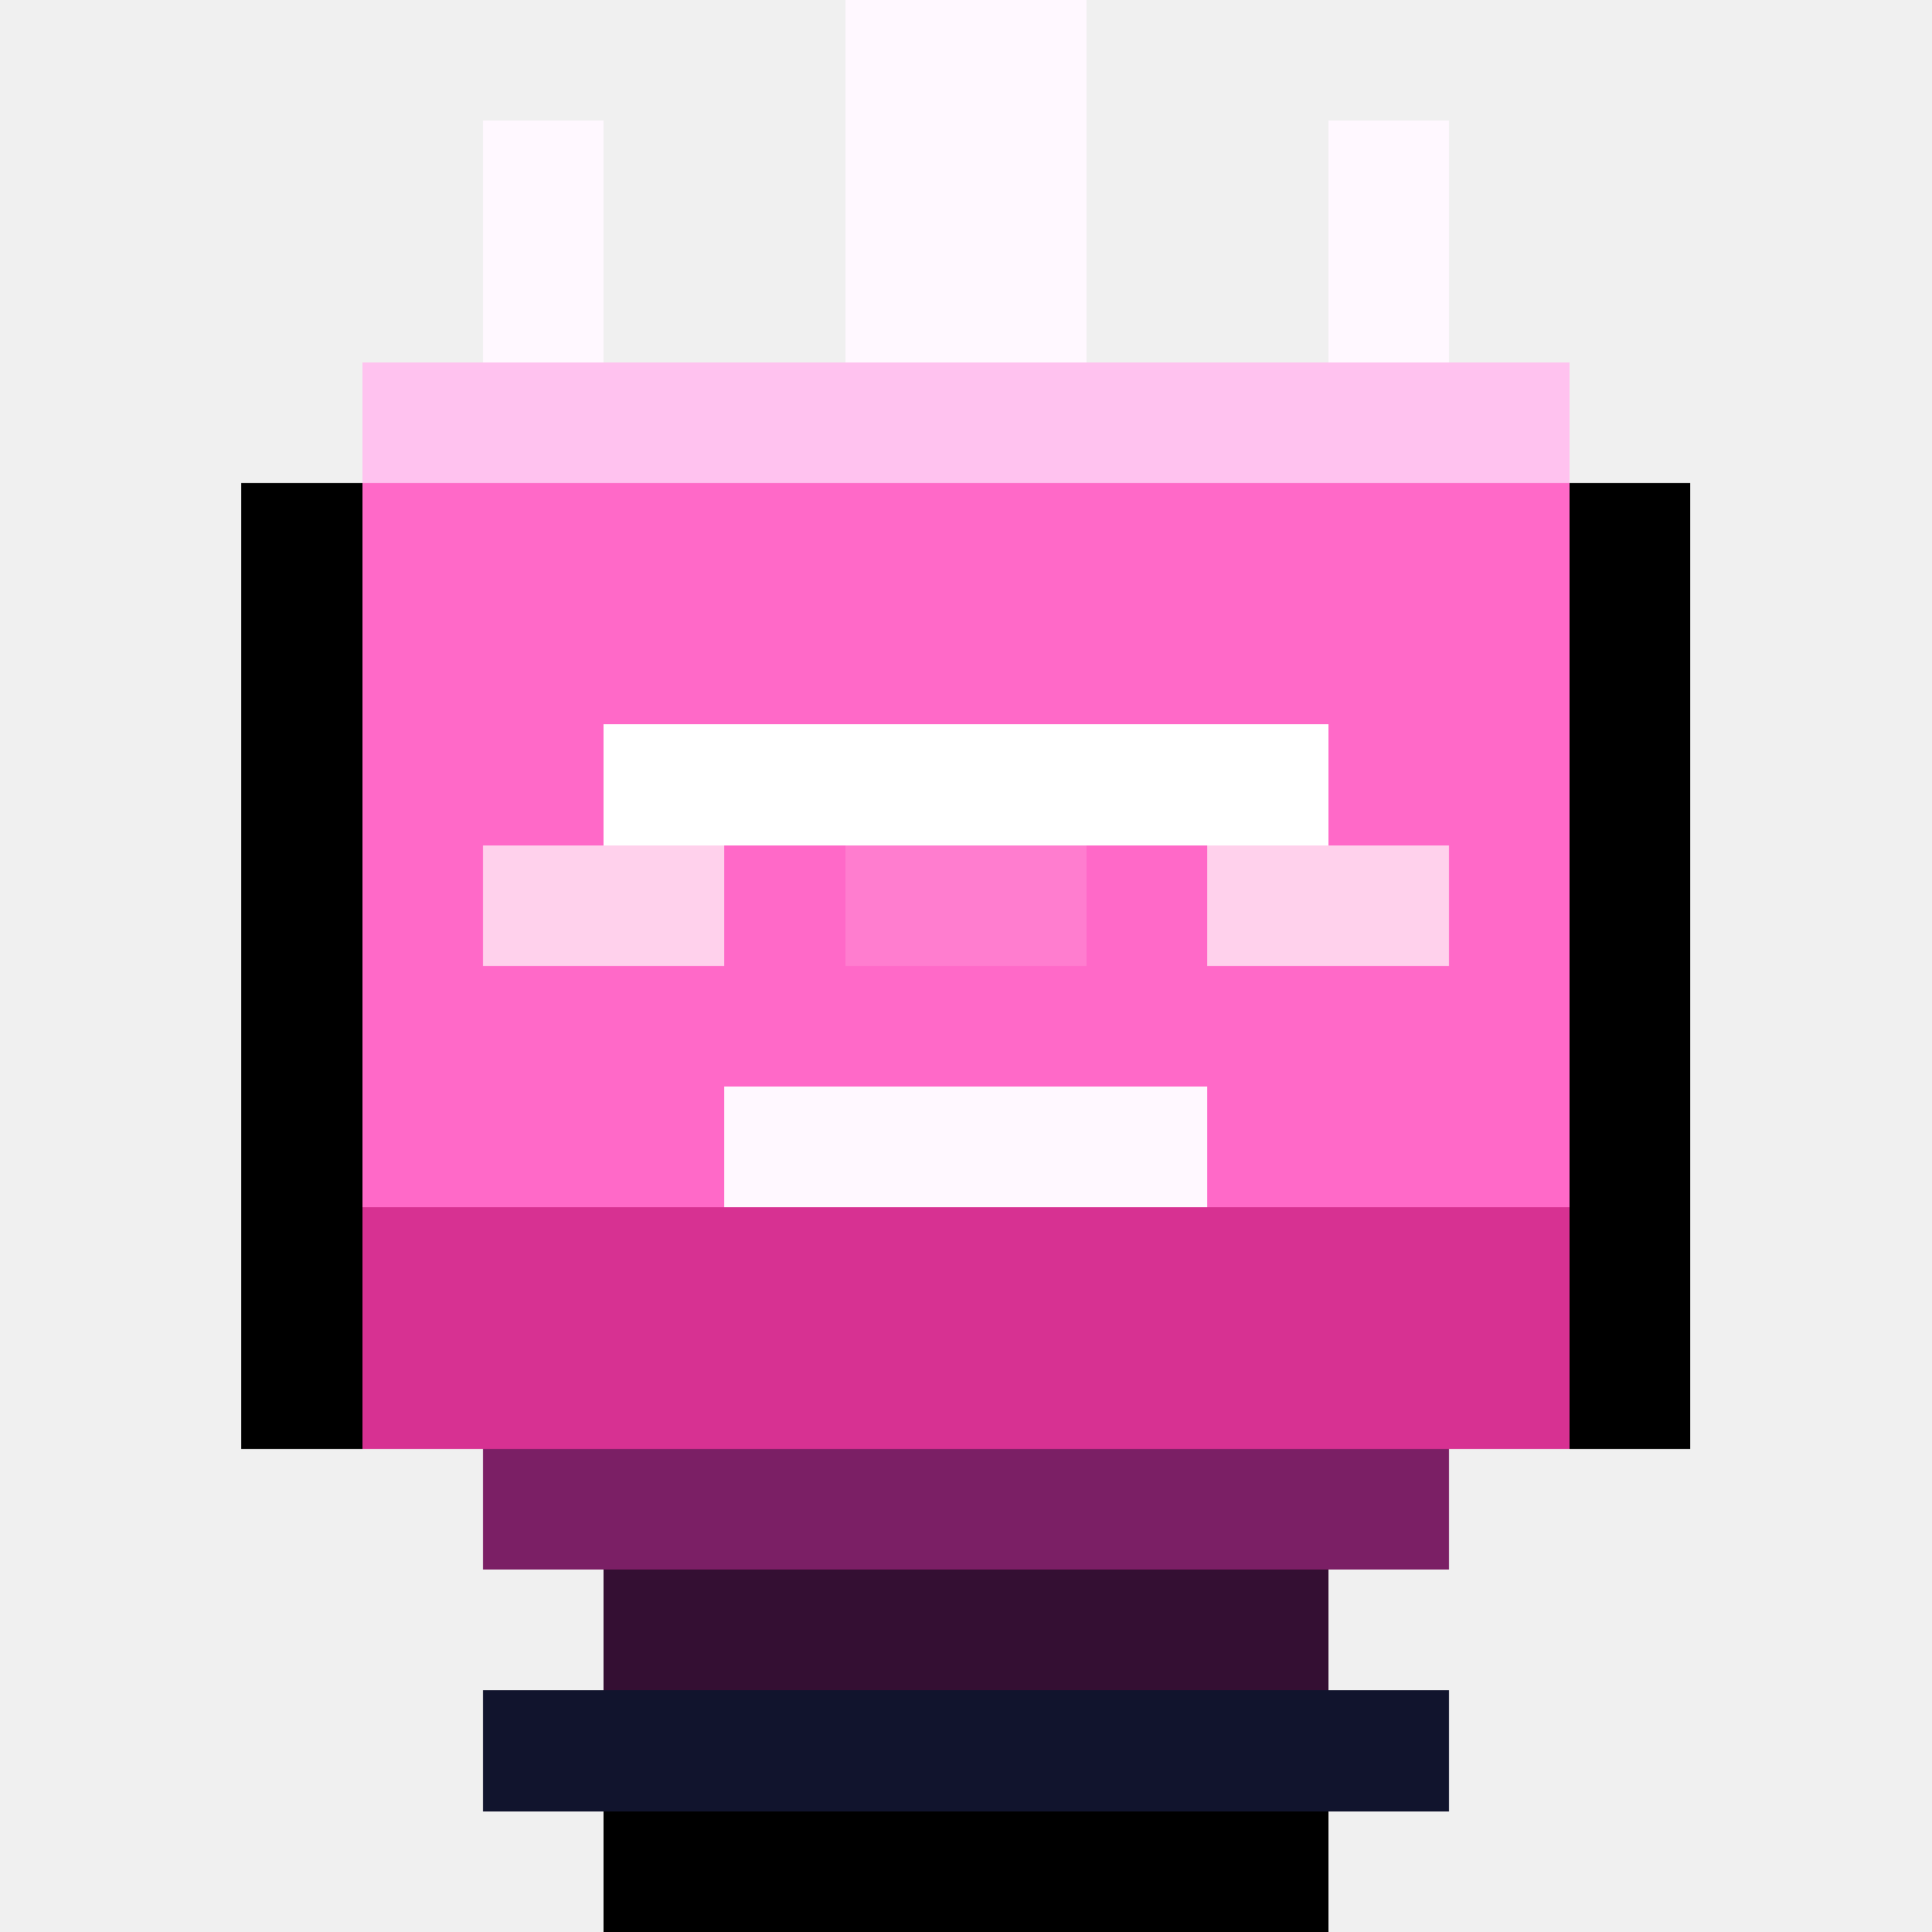
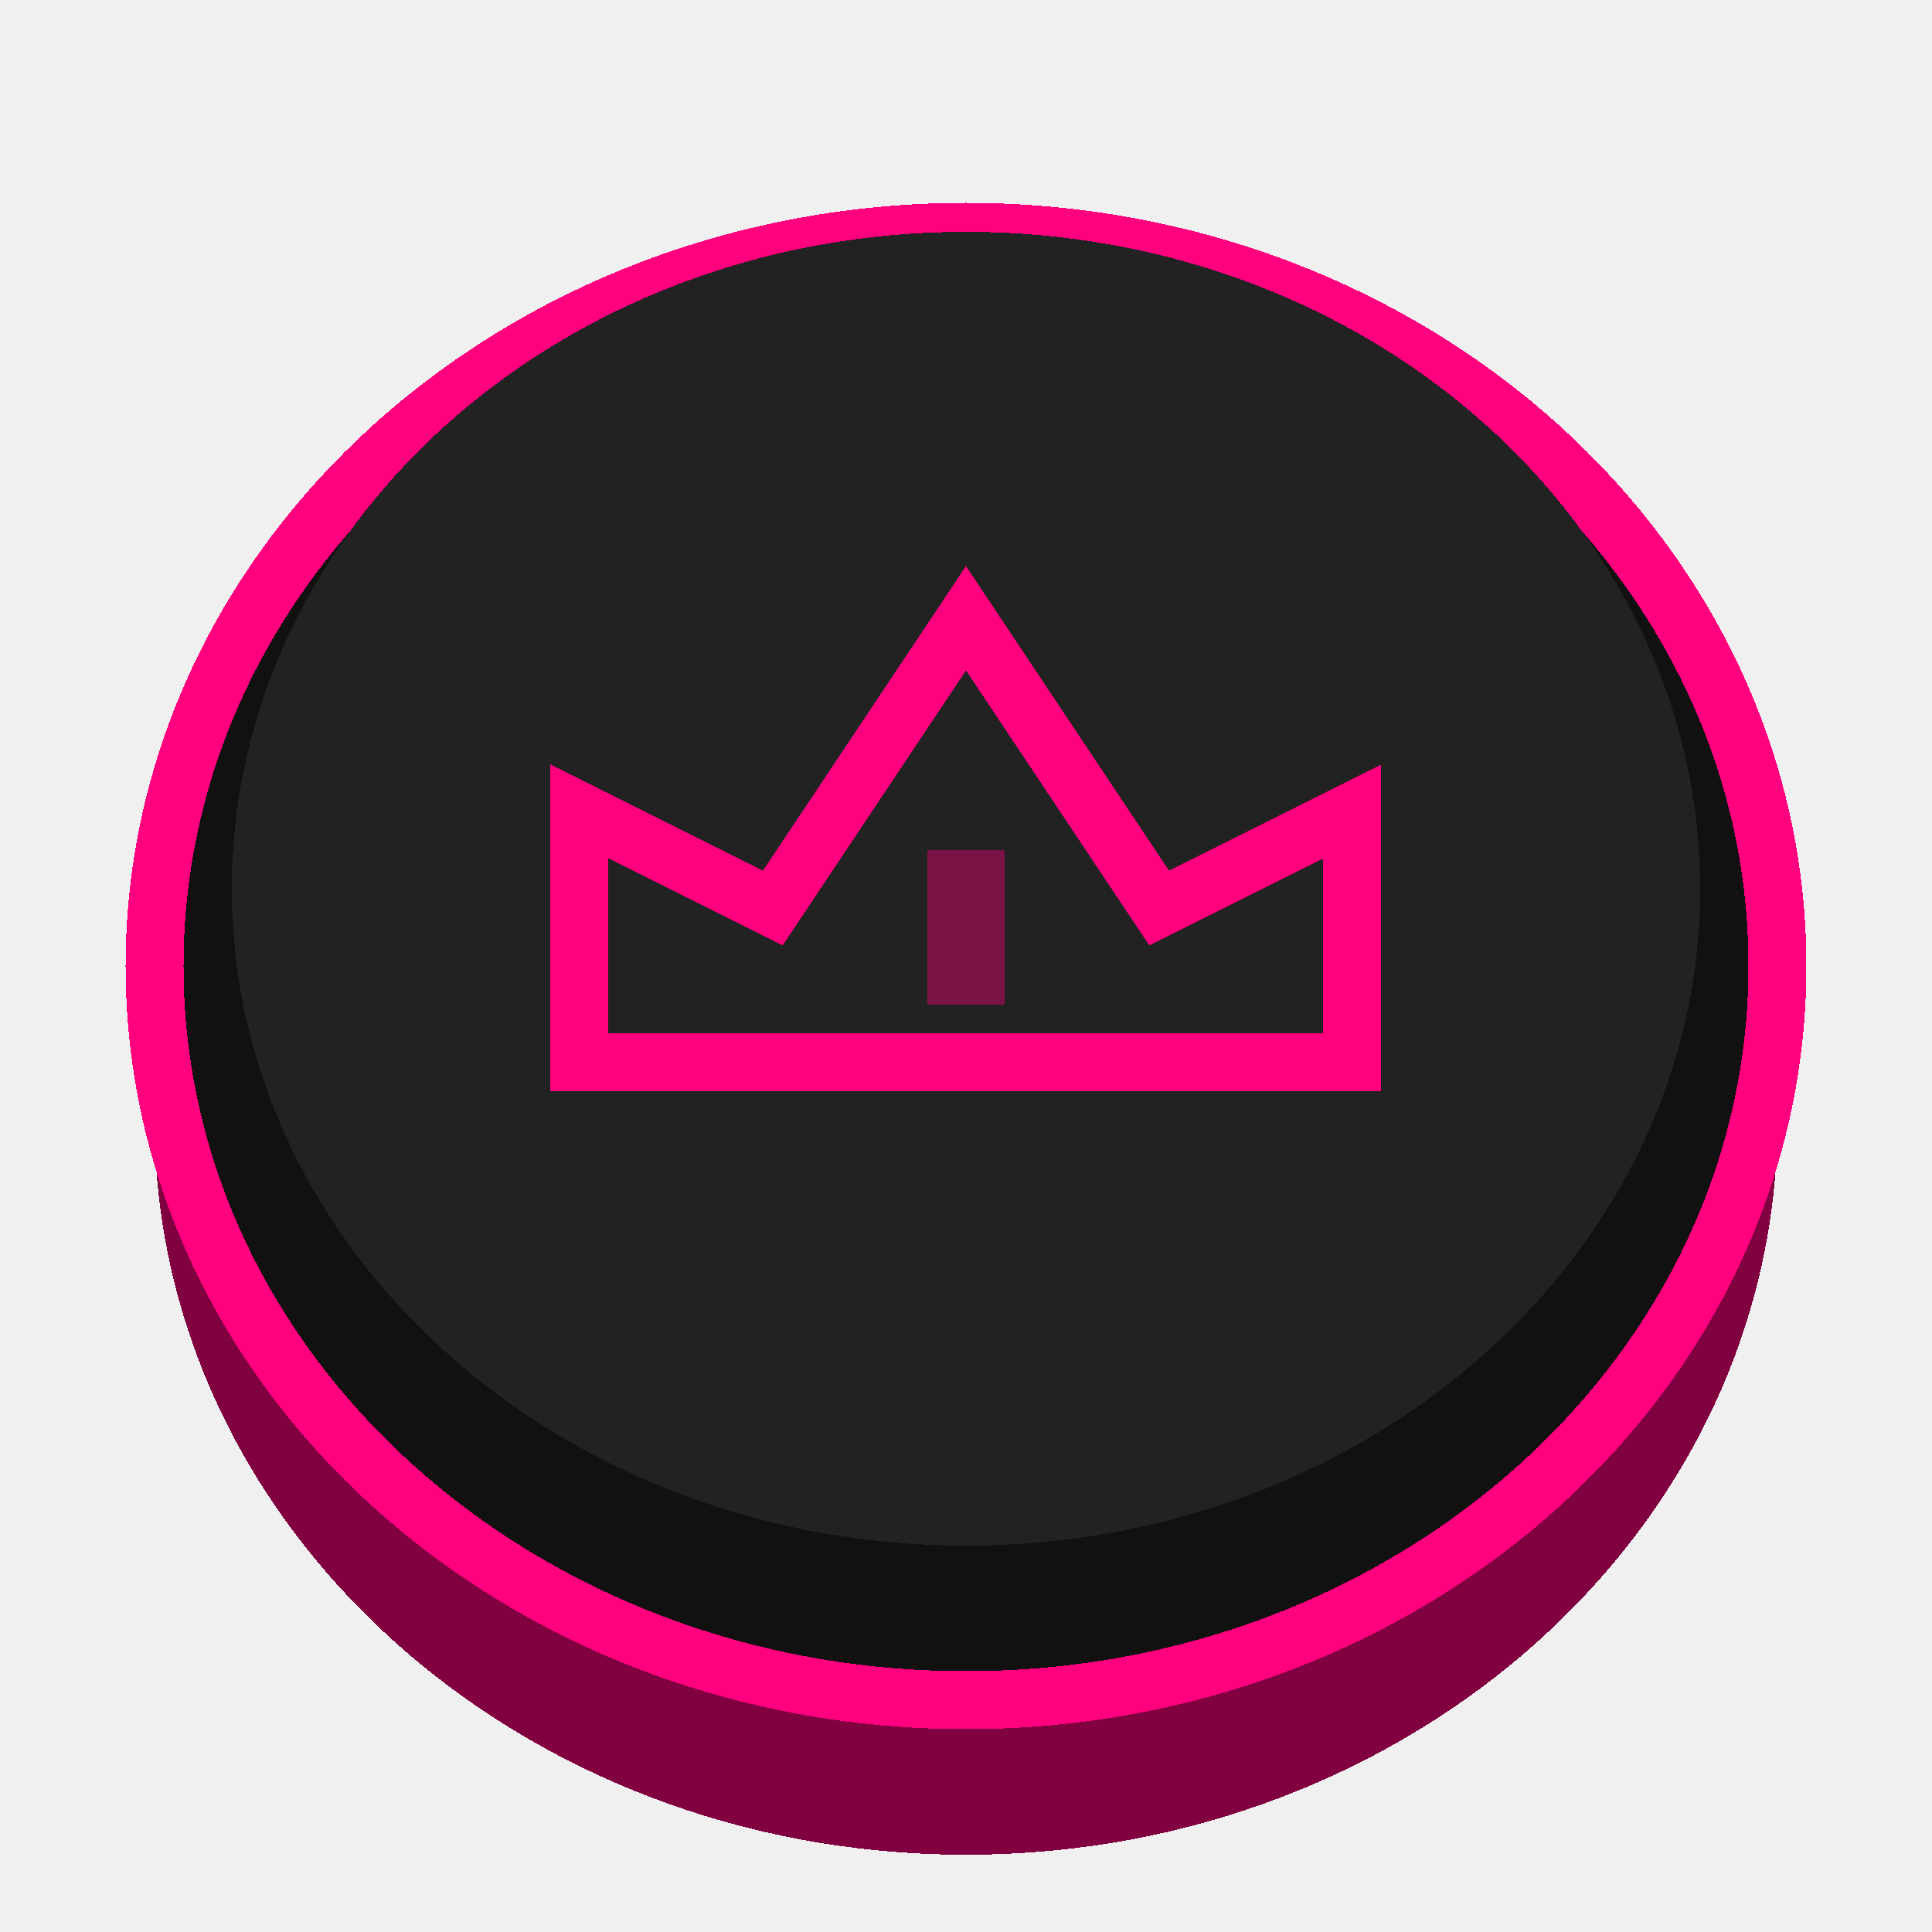
- <svg xmlns="http://www.w3.org/2000/svg" viewBox="0 0 32 32" shape-rendering="crispEdges">
-   <rect width="32" height="32" fill="none" />
-   <rect x="8" y="2" width="2" height="4" fill="#fff8ff" />
-   <rect x="14" y="0" width="4" height="6" fill="#fff8ff" />
-   <rect x="22" y="2" width="2" height="4" fill="#fff8ff" />
-   <rect x="6" y="6" width="20" height="2" fill="#ffc2ef" />
-   <rect x="4" y="8" width="24" height="12" fill="#ff69c8" />
-   <rect x="6" y="20" width="20" height="4" fill="#d73192" />
-   <rect x="8" y="24" width="16" height="2" fill="#7b1f65" />
-   <rect x="10" y="26" width="12" height="2" fill="#340f33" />
-   <rect x="10" y="12" width="12" height="2" fill="#ffffff" />
-   <rect x="8" y="14" width="4" height="2" fill="#ffd1ec" />
-   <rect x="14" y="14" width="4" height="2" fill="#ff7dcf" />
-   <rect x="20" y="14" width="4" height="2" fill="#ffd1ec" />
-   <rect x="12" y="18" width="8" height="2" fill="#fff8ff" />
-   <rect x="8" y="28" width="16" height="2" fill="#11142d" />
-   <rect x="10" y="30" width="12" height="2" fill="#000000" />
-   <rect x="4" y="8" width="2" height="16" fill="#000000" />
-   <rect x="26" y="8" width="2" height="16" fill="#000000" />
+ <svg xmlns="http://www.w3.org/2000/svg" width="100" height="100" viewBox="0 0 100 100" shape-rendering="crispEdges">
+   <ellipse cx="50" cy="58" rx="42" ry="38" fill="#300015" />
+   <path d="M8 50 A42 38 0 0 0 92 50 L92 58 A42 38 0 0 1 8 58 Z" fill="#800040" />
+   <ellipse cx="50" cy="50" rx="42" ry="38" fill="#111" stroke="#FF007F" stroke-width="3" />
+   <ellipse cx="50" cy="46" rx="38" ry="34" fill="#222" />
+   <path d="M30 55 V42 L40 47 L50 32 L60 47 L70 42 V55 Z" fill="none" stroke="#FF007F" stroke-width="3" />
+   <rect x="48" y="44" width="4" height="8" fill="#FF007F" opacity="0.4" />
</svg>
